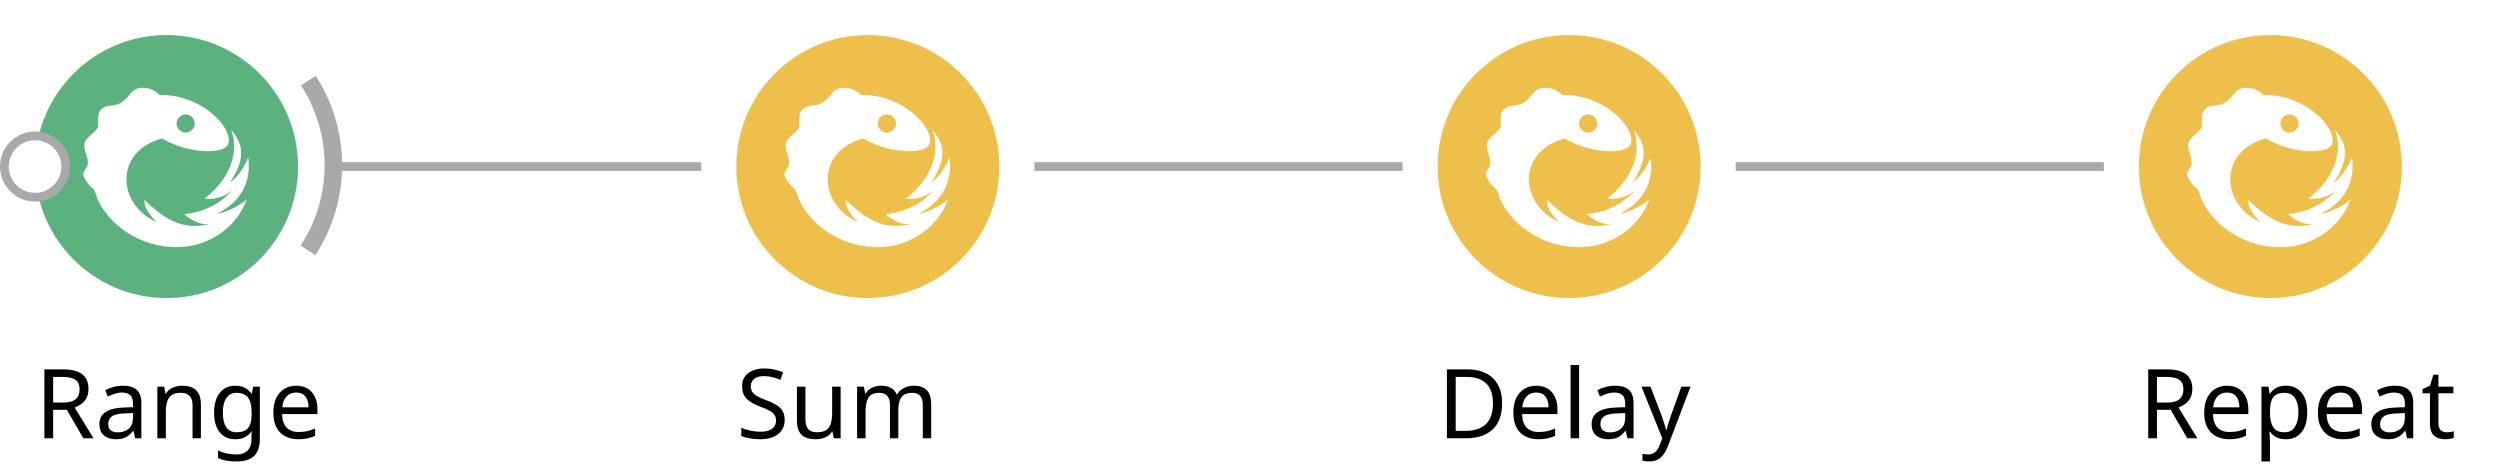
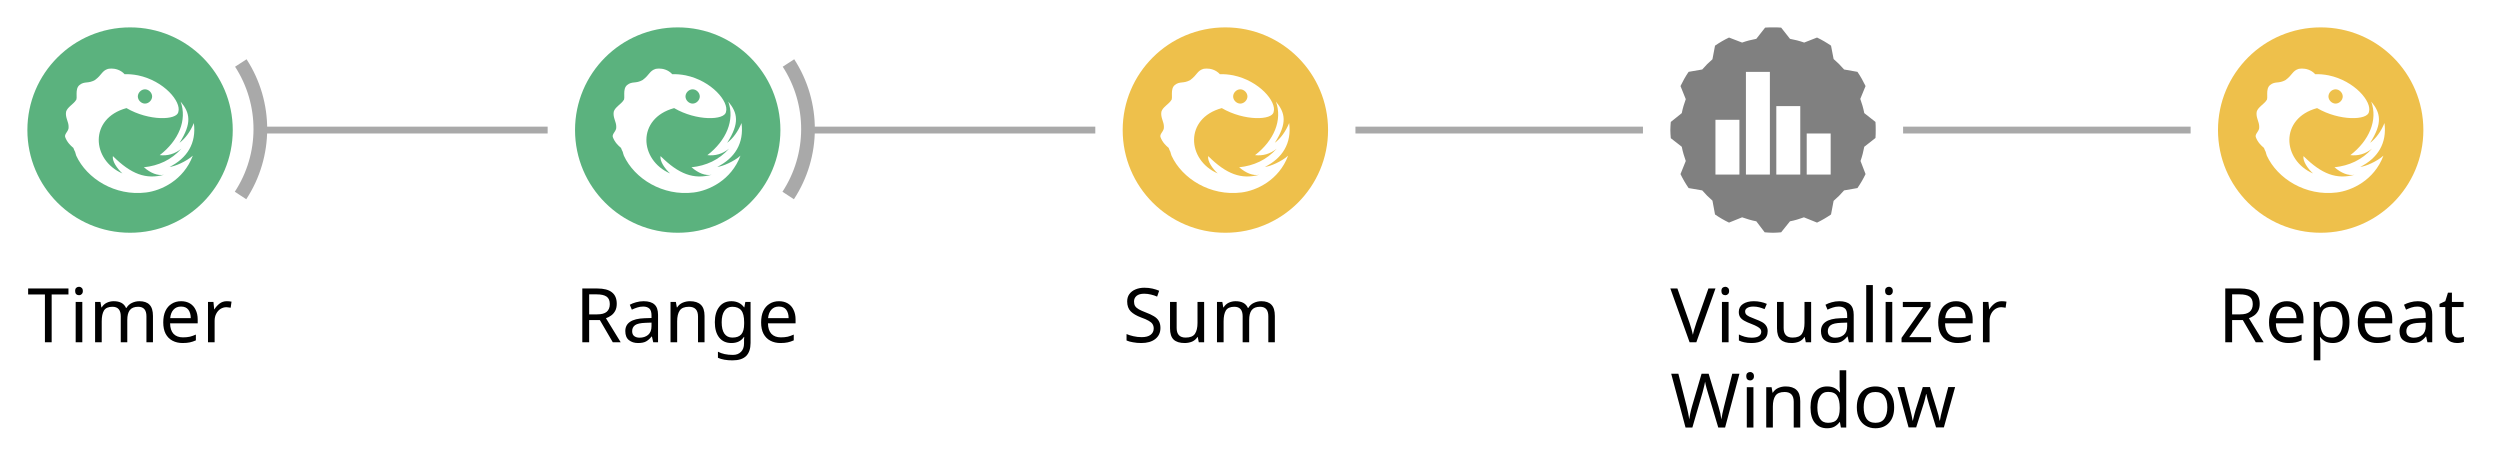
- <svg xmlns="http://www.w3.org/2000/svg" width="285.195" height="52.825" id="SvgGdi_output">
+ <svg xmlns="http://www.w3.org/2000/svg" width="365.195" height="66.65" id="SvgGdi_output">
  <style>text { fill: #000; } @media (prefers-color-scheme: dark) { text { fill: #eee; } }</style>
  <rect id="background" height="100.00%" style="fill:none;" width="100.00%" y="0.00" x="0.00" />
  <g style="shape-rendering:auto;" id="root_group">
-     <line y1="19.00" style="stroke:rgb(169,169,169);fill:none;stroke-linecap:butt;stroke-miterlimit:9;opacity:1;stroke-width:1;stroke-linejoin:miter;" id="2" x2="240.00" y2="19.00" x1="198.00" />
-     <line y1="19.00" style="stroke:rgb(169,169,169);fill:none;stroke-linecap:butt;stroke-miterlimit:9;opacity:1;stroke-width:1;stroke-linejoin:miter;" id="3" x2="160.00" y2="19.00" x1="118.00" />
-     <line y1="19.00" style="stroke:rgb(169,169,169);fill:none;stroke-linecap:butt;stroke-miterlimit:9;opacity:1;stroke-width:1;stroke-linejoin:miter;" id="4" x2="80.00" y2="19.00" x1="38.00" />
-     <ellipse id="37" cy="15.00" cx="15.00" transform="matrix(1.00 0.00 0.00 1.00 244.00 4.00 ) " rx="15.00" ry="15.00" style="stroke:none;opacity:1;fill:rgb(238,192,75);" />
-     <path d="M 12.246 6.014 12.246 6.02 C 12.058 6.02 11.895 6.04 11.767 6.066 10.869 6.353 10.896 6.934 9.877 7.686 8.863 8.264 8.353 7.82 7.615 8.42 6.878 9.016 7.393 10.383 7.084 10.648 6.777 11.18 5.826 11.655 5.652 12.326 5.509 13.185 6.042 13.797 6.021 14.533 6.083 15.146 5.411 15.495 5.508 15.992 5.797 16.804 6.354 17.292 6.617 17.518 6.663 17.55 6.7 17.599 6.715 17.602 6.791 17.792 6.859 17.986 6.955 18.166 6.95 18.14 6.949 18.114 6.943 18.088 6.998 18.305 7.055 18.524 7.133 18.738 8.683 22.099 12.814 24.686 17.342 24.117 19.541 23.848 22.824 22.332 24.166 18.738 23.22 19.587 21.532 20.324 20.777 20.381 23.33 19.105 24.707 16.937 24.32 13.975 23.792 15.233 23.093 16.201 22.221 16.865 24.075 13.976 23.757 12.481 22.385 10.84 23.366 13.539 22.097 16.534 19.332 18.664 20.452 18.785 21.517 18.516 22.502 17.713 21.013 19.374 19.15 20.208 17.014 20.436 18.034 21.303 19.018 21.695 19.959 21.527 17.345 22.249 15.155 21.454 12.49 18.801 12.351 19.515 13.105 20.628 13.883 21.338 9.373 19.383 8.976 13.296 14.469 11.793 14.472 11.793 14.475 11.794 14.478 11.793 17.75 13.707 21.865 13.581 22.051 12.344 22.509 10.861 19.965 7.805 16.162 7.008 15.462 6.871 14.792 6.817 14.154 6.836 14.167 6.836 14.179 6.836 14.191 6.826 13.584 6.177 12.81 6.012 12.246 6.014 z M 17.178 9.047 C 17.724 9.047 18.223 9.544 18.223 10.09 18.223 10.636 17.724 11.133 17.178 11.133 16.632 11.133 16.135 10.636 16.135 10.09 16.135 9.544 16.632 9.047 17.178 9.047 z " style="stroke:none;fill-rule:evenodd;opacity:1;fill:rgb(255,255,255);" transform="matrix(1.00 0.00 0.00 1.00 244.00 4.00 ) " id="40" />
-     <text id="41" transform="matrix(1.00 0.00 0.00 1.00 0.00 0.00 ) " x="244.00px" y="39.00px" style="stroke:none;clip-path:url(#43_text_clipper);font-family:Microsoft Sans Serif;font-size:8.25pt;opacity:1;">
-       <tspan dy="8.25pt" id="45">Repeat</tspan>
+     <line y1="19.00" style="stroke:rgb(169,169,169);fill:none;stroke-linecap:butt;stroke-miterlimit:9;opacity:1;stroke-width:1;stroke-linejoin:miter;" id="2" x2="320.00" y2="19.00" x1="278.00" />
+     <line y1="19.00" style="stroke:rgb(169,169,169);fill:none;stroke-linecap:butt;stroke-miterlimit:9;opacity:1;stroke-width:1;stroke-linejoin:miter;" id="3" x2="240.00" y2="19.00" x1="198.00" />
+     <line y1="19.00" style="stroke:rgb(169,169,169);fill:none;stroke-linecap:butt;stroke-miterlimit:9;opacity:1;stroke-width:1;stroke-linejoin:miter;" id="4" x2="160.00" y2="19.00" x1="118.00" />
+     <line y1="19.00" style="stroke:rgb(169,169,169);fill:none;stroke-linecap:butt;stroke-miterlimit:9;opacity:1;stroke-width:1;stroke-linejoin:miter;" id="5" x2="80.00" y2="19.00" x1="38.00" />
+     <ellipse id="38" cy="15.00" cx="15.00" transform="matrix(1.00 0.00 0.00 1.00 324.00 4.00 ) " rx="15.00" ry="15.00" style="stroke:none;opacity:1;fill:rgb(238,192,75);" />
+     <path d="M 12.246 6.014 12.246 6.02 C 12.058 6.02 11.895 6.04 11.767 6.066 10.869 6.353 10.896 6.934 9.877 7.686 8.863 8.264 8.353 7.82 7.615 8.42 6.878 9.016 7.393 10.383 7.084 10.648 6.777 11.18 5.826 11.655 5.652 12.326 5.509 13.185 6.042 13.797 6.021 14.533 6.083 15.146 5.411 15.495 5.508 15.992 5.797 16.804 6.354 17.292 6.617 17.518 6.663 17.55 6.7 17.599 6.715 17.602 6.791 17.792 6.859 17.986 6.955 18.166 6.95 18.14 6.949 18.114 6.943 18.088 6.998 18.305 7.055 18.524 7.133 18.738 8.683 22.099 12.814 24.686 17.342 24.117 19.541 23.848 22.824 22.332 24.166 18.738 23.22 19.587 21.532 20.324 20.777 20.381 23.33 19.105 24.707 16.937 24.32 13.975 23.792 15.233 23.093 16.201 22.221 16.865 24.075 13.976 23.757 12.481 22.385 10.84 23.366 13.539 22.097 16.534 19.332 18.664 20.452 18.785 21.517 18.516 22.502 17.713 21.013 19.374 19.15 20.208 17.014 20.436 18.034 21.303 19.018 21.695 19.959 21.527 17.345 22.249 15.155 21.454 12.49 18.801 12.351 19.515 13.105 20.628 13.883 21.338 9.373 19.383 8.976 13.296 14.469 11.793 14.472 11.793 14.475 11.794 14.478 11.793 17.75 13.707 21.865 13.581 22.051 12.344 22.509 10.861 19.965 7.805 16.162 7.008 15.462 6.871 14.792 6.817 14.154 6.836 14.167 6.836 14.179 6.836 14.191 6.826 13.584 6.177 12.81 6.012 12.246 6.014 z M 17.178 9.047 C 17.724 9.047 18.223 9.544 18.223 10.09 18.223 10.636 17.724 11.133 17.178 11.133 16.632 11.133 16.135 10.636 16.135 10.09 16.135 9.544 16.632 9.047 17.178 9.047 z " style="stroke:none;fill-rule:evenodd;opacity:1;fill:rgb(255,255,255);" transform="matrix(1.00 0.00 0.00 1.00 324.00 4.00 ) " id="41" />
+     <text id="42" transform="matrix(1.00 0.00 0.00 1.00 0.00 0.00 ) " x="324.00px" y="39.00px" style="stroke:none;clip-path:url(#44_text_clipper);font-family:Microsoft Sans Serif;font-size:8.25pt;opacity:1;">
+       <tspan dy="8.25pt" id="46">Repeat</tspan>
    </text>
-     <ellipse id="47" cy="15.00" cx="15.00" transform="matrix(1.00 0.00 0.00 1.00 164.00 4.00 ) " rx="15.00" ry="15.00" style="stroke:none;opacity:1;fill:rgb(238,192,75);" />
-     <path d="M 12.246 6.014 12.246 6.02 C 12.058 6.02 11.895 6.04 11.767 6.066 10.869 6.353 10.896 6.934 9.877 7.686 8.863 8.264 8.353 7.82 7.615 8.42 6.878 9.016 7.393 10.383 7.084 10.648 6.777 11.18 5.826 11.655 5.652 12.326 5.509 13.185 6.042 13.797 6.021 14.533 6.083 15.146 5.411 15.495 5.508 15.992 5.797 16.804 6.354 17.292 6.617 17.518 6.663 17.55 6.7 17.599 6.715 17.602 6.791 17.792 6.859 17.986 6.955 18.166 6.95 18.14 6.949 18.114 6.943 18.088 6.998 18.305 7.055 18.524 7.133 18.738 8.683 22.099 12.814 24.686 17.342 24.117 19.541 23.848 22.824 22.332 24.166 18.738 23.22 19.587 21.532 20.324 20.777 20.381 23.33 19.105 24.707 16.937 24.32 13.975 23.792 15.233 23.093 16.201 22.221 16.865 24.075 13.976 23.757 12.481 22.385 10.84 23.366 13.539 22.097 16.534 19.332 18.664 20.452 18.785 21.517 18.516 22.502 17.713 21.013 19.374 19.15 20.208 17.014 20.436 18.034 21.303 19.018 21.695 19.959 21.527 17.345 22.249 15.155 21.454 12.49 18.801 12.351 19.515 13.105 20.628 13.883 21.338 9.373 19.383 8.976 13.296 14.469 11.793 14.472 11.793 14.475 11.794 14.478 11.793 17.75 13.707 21.865 13.581 22.051 12.344 22.509 10.861 19.965 7.805 16.162 7.008 15.462 6.871 14.792 6.817 14.154 6.836 14.167 6.836 14.179 6.836 14.191 6.826 13.584 6.177 12.81 6.012 12.246 6.014 z M 17.178 9.047 C 17.724 9.047 18.223 9.544 18.223 10.09 18.223 10.636 17.724 11.133 17.178 11.133 16.632 11.133 16.135 10.636 16.135 10.09 16.135 9.544 16.632 9.047 17.178 9.047 z " style="stroke:none;fill-rule:evenodd;opacity:1;fill:rgb(255,255,255);" transform="matrix(1.00 0.00 0.00 1.00 164.00 4.00 ) " id="48" />
-     <text id="49" transform="matrix(1.00 0.00 0.00 1.00 0.00 0.00 ) " x="164.00px" y="39.00px" style="stroke:none;clip-path:url(#51_text_clipper);font-family:Microsoft Sans Serif;font-size:8.25pt;opacity:1;">
-       <tspan dy="8.25pt" id="53">Delay</tspan>
+     <path transform="matrix(1.00 0.00 0.00 1.00 244.00 4.00 ) " id="50" d="M 15 0 C 15.401 0 15.794 0 16.187 0.033 L 17.476 1.671 C 18.195 1.804 18.878 1.977 19.552 2.218 L 21.429 1.483 C 22.14 1.823 22.829 2.227 23.473 2.67 L 23.849 4.621 C 24.395 5.087 24.913 5.605 25.379 6.151 L 27.33 6.494 C 27.773 7.138 28.177 7.861 28.517 8.571 L 27.746 10.448 C 27.987 11.122 28.196 11.805 28.329 12.523 L 29.967 13.813 C 29.998 14.206 30 14.599 30 15 30 15.392 29.997 15.769 29.967 16.154 L 28.329 17.44 C 28.198 18.146 28.017 18.852 27.782 19.516 L 28.517 21.429 C 28.176 22.143 27.775 22.826 27.33 23.473 L 25.379 23.813 C 24.913 24.358 24.395 24.877 23.849 25.342 L 23.473 27.33 C 22.828 27.774 22.14 28.177 21.429 28.517 L 19.516 27.746 C 18.851 27.982 18.184 28.198 17.476 28.329 L 16.187 29.934 C 15.793 29.965 15.401 30 15 30 14.599 30 14.173 29.966 13.78 29.934 L 12.56 28.329 C 11.862 28.2 11.141 27.977 10.484 27.746 L 8.571 28.517 C 7.856 28.176 7.174 27.776 6.527 27.33 L 6.151 25.306 C 5.617 24.848 5.114 24.348 4.658 23.813 L 2.67 23.473 C 2.225 22.826 1.824 22.143 1.483 21.429 L 2.254 19.516 C 2.023 18.859 1.8 18.138 1.671 17.44 L 0.066 16.187 C 0.035 15.794 -9.272993E-05 15.401 -9.272993E-05 15 -9.272993E-05 14.599 0.035 14.206 0.066 13.813 L 1.671 12.524 C 1.802 11.816 2.019 11.149 2.254 10.484 L 1.483 8.571 C 1.823 7.861 2.227 7.138 2.67 6.494 L 4.658 6.151 C 5.114 5.616 5.617 5.116 6.151 4.658 L 6.527 2.67 C 7.174 2.225 7.857 1.824 8.571 1.483 L 10.484 2.218 C 11.148 1.983 11.854 1.802 12.56 1.671 L 13.846 0.033 C 14.231 0.003 14.608 -0 15 -0 z " style="stroke:none;fill-rule:evenodd;opacity:1;fill:rgb(128,128,128);" />
+     <rect id="57" height="8.00" style="stroke:none;opacity:1;fill:rgb(255,255,255);" transform="matrix(1.00 0.00 0.00 1.00 244.00 4.00 ) " width="3.50" y="13.50" x="6.59" />
+     <rect id="58" height="15.00" style="stroke:none;opacity:1;fill:rgb(255,255,255);" transform="matrix(1.00 0.00 0.00 1.00 244.00 4.00 ) " width="3.50" y="6.50" x="11.04" />
+     <rect id="59" height="10.00" style="stroke:none;opacity:1;fill:rgb(255,255,255);" transform="matrix(1.00 0.00 0.00 1.00 244.00 4.00 ) " width="3.50" y="11.50" x="15.48" />
+     <rect id="60" height="6.00" style="stroke:none;opacity:1;fill:rgb(255,255,255);" transform="matrix(1.00 0.00 0.00 1.00 244.00 4.00 ) " width="3.50" y="15.50" x="19.92" />
+     <text id="61" transform="matrix(1.00 0.00 0.00 1.00 0.00 0.00 ) " x="244.00px" y="39.00px" style="stroke:none;clip-path:url(#63_text_clipper);font-family:Microsoft Sans Serif;font-size:8.25pt;opacity:1;">
+       <tspan dy="8.25pt" id="65">Visualizer</tspan>
    </text>
-     <ellipse id="55" cy="15.00" cx="15.00" transform="matrix(1.00 0.00 0.00 1.00 84.00 4.00 ) " rx="15.00" ry="15.00" style="stroke:none;opacity:1;fill:rgb(238,192,75);" />
-     <path d="M 12.246 6.014 12.246 6.02 C 12.058 6.02 11.895 6.04 11.767 6.066 10.869 6.353 10.896 6.934 9.877 7.686 8.863 8.264 8.353 7.82 7.615 8.42 6.878 9.016 7.393 10.383 7.084 10.648 6.777 11.18 5.826 11.655 5.652 12.326 5.509 13.185 6.042 13.797 6.021 14.533 6.083 15.146 5.411 15.495 5.508 15.992 5.797 16.804 6.354 17.292 6.617 17.518 6.663 17.55 6.7 17.599 6.715 17.602 6.791 17.792 6.859 17.986 6.955 18.166 6.95 18.14 6.949 18.114 6.943 18.088 6.998 18.305 7.055 18.524 7.133 18.738 8.683 22.099 12.814 24.686 17.342 24.117 19.541 23.848 22.824 22.332 24.166 18.738 23.22 19.587 21.532 20.324 20.777 20.381 23.33 19.105 24.707 16.937 24.32 13.975 23.792 15.233 23.093 16.201 22.221 16.865 24.075 13.976 23.757 12.481 22.385 10.84 23.366 13.539 22.097 16.534 19.332 18.664 20.452 18.785 21.517 18.516 22.502 17.713 21.013 19.374 19.15 20.208 17.014 20.436 18.034 21.303 19.018 21.695 19.959 21.527 17.345 22.249 15.155 21.454 12.49 18.801 12.351 19.515 13.105 20.628 13.883 21.338 9.373 19.383 8.976 13.296 14.469 11.793 14.472 11.793 14.475 11.794 14.478 11.793 17.75 13.707 21.865 13.581 22.051 12.344 22.509 10.861 19.965 7.805 16.162 7.008 15.462 6.871 14.792 6.817 14.154 6.836 14.167 6.836 14.179 6.836 14.191 6.826 13.584 6.177 12.81 6.012 12.246 6.014 z M 17.178 9.047 C 17.724 9.047 18.223 9.544 18.223 10.09 18.223 10.636 17.724 11.133 17.178 11.133 16.632 11.133 16.135 10.636 16.135 10.09 16.135 9.544 16.632 9.047 17.178 9.047 z " style="stroke:none;fill-rule:evenodd;opacity:1;fill:rgb(255,255,255);" transform="matrix(1.00 0.00 0.00 1.00 84.00 4.00 ) " id="56" />
-     <text id="57" transform="matrix(1.00 0.00 0.00 1.00 0.00 0.00 ) " x="84.00px" y="39.00px" style="stroke:none;clip-path:url(#59_text_clipper);font-family:Microsoft Sans Serif;font-size:8.25pt;opacity:1;">
-       <tspan dy="8.25pt" id="61">Sum</tspan>
+     <text id="67" transform="matrix(1.00 0.00 0.00 1.00 0.00 0.00 ) " x="244.00px" y="51.45px" style="stroke:none;clip-path:url(#69_text_clipper);font-family:Microsoft Sans Serif;font-size:8.25pt;opacity:1;">
+       <tspan dy="8.25pt" id="71">Window</tspan>
    </text>
-     <path style="stroke:rgb(169,169,169);fill:none;stroke-linecap:butt;stroke-miterlimit:9;opacity:1;stroke-width:2;stroke-linejoin:miter;" transform="matrix(1.00 0.00 0.00 1.00 4.00 4.00 ) " id="66" d="M 31.179 5.2 C 34.998 11.092 34.981 18.682 31.136 24.557 " />
-     <ellipse id="67" cy="15.00" cx="15.00" transform="matrix(1.00 0.00 0.00 1.00 4.00 4.00 ) " rx="15.00" ry="15.00" style="stroke:none;opacity:1;fill:rgb(91,178,126);" />
-     <path d="M 12.246 6.014 12.246 6.02 C 12.058 6.02 11.895 6.04 11.767 6.066 10.869 6.353 10.896 6.934 9.877 7.686 8.863 8.264 8.353 7.82 7.615 8.42 6.878 9.016 7.393 10.383 7.084 10.648 6.777 11.18 5.826 11.655 5.652 12.326 5.509 13.185 6.042 13.797 6.021 14.533 6.083 15.146 5.411 15.495 5.508 15.992 5.797 16.804 6.354 17.292 6.617 17.518 6.663 17.55 6.7 17.599 6.715 17.602 6.791 17.792 6.859 17.986 6.955 18.166 6.95 18.14 6.949 18.114 6.943 18.088 6.998 18.305 7.055 18.524 7.133 18.738 8.683 22.099 12.814 24.686 17.342 24.117 19.541 23.848 22.824 22.332 24.166 18.738 23.22 19.587 21.532 20.324 20.777 20.381 23.33 19.105 24.707 16.937 24.32 13.975 23.792 15.233 23.093 16.201 22.221 16.865 24.075 13.976 23.757 12.481 22.385 10.84 23.366 13.539 22.097 16.534 19.332 18.664 20.452 18.785 21.517 18.516 22.502 17.713 21.013 19.374 19.15 20.208 17.014 20.436 18.034 21.303 19.018 21.695 19.959 21.527 17.345 22.249 15.155 21.454 12.49 18.801 12.351 19.515 13.105 20.628 13.883 21.338 9.373 19.383 8.976 13.296 14.469 11.793 14.472 11.793 14.475 11.794 14.478 11.793 17.75 13.707 21.865 13.581 22.051 12.344 22.509 10.861 19.965 7.805 16.162 7.008 15.462 6.871 14.792 6.817 14.154 6.836 14.167 6.836 14.179 6.836 14.191 6.826 13.584 6.177 12.81 6.012 12.246 6.014 z M 17.178 9.047 C 17.724 9.047 18.223 9.544 18.223 10.09 18.223 10.636 17.724 11.133 17.178 11.133 16.632 11.133 16.135 10.636 16.135 10.09 16.135 9.544 16.632 9.047 17.178 9.047 z " style="stroke:none;fill-rule:evenodd;opacity:1;fill:rgb(255,255,255);" transform="matrix(1.00 0.00 0.00 1.00 4.00 4.00 ) " id="68" />
-     <ellipse id="69" cy="19.00" cx="4.00" rx="3.00" ry="3.00" style="stroke:rgb(169,169,169);fill:none;stroke-linecap:butt;stroke-miterlimit:9;opacity:1;stroke-width:2;stroke-linejoin:miter;" />
-     <ellipse id="70" cy="19.00" cx="4.00" rx="3.00" ry="3.00" style="stroke:none;opacity:1;fill:rgb(255,255,255);" />
-     <text id="71" transform="matrix(1.00 0.00 0.00 1.00 0.00 0.00 ) " x="4.00px" y="39.00px" style="stroke:none;clip-path:url(#73_text_clipper);font-family:Microsoft Sans Serif;font-size:8.25pt;opacity:1;">
-       <tspan dy="8.25pt" id="75">Range</tspan>
+     <ellipse id="73" cy="15.00" cx="15.00" transform="matrix(1.00 0.00 0.00 1.00 164.00 4.00 ) " rx="15.00" ry="15.00" style="stroke:none;opacity:1;fill:rgb(238,192,75);" />
+     <path d="M 12.246 6.014 12.246 6.02 C 12.058 6.02 11.895 6.04 11.767 6.066 10.869 6.353 10.896 6.934 9.877 7.686 8.863 8.264 8.353 7.82 7.615 8.42 6.878 9.016 7.393 10.383 7.084 10.648 6.777 11.18 5.826 11.655 5.652 12.326 5.509 13.185 6.042 13.797 6.021 14.533 6.083 15.146 5.411 15.495 5.508 15.992 5.797 16.804 6.354 17.292 6.617 17.518 6.663 17.55 6.7 17.599 6.715 17.602 6.791 17.792 6.859 17.986 6.955 18.166 6.95 18.14 6.949 18.114 6.943 18.088 6.998 18.305 7.055 18.524 7.133 18.738 8.683 22.099 12.814 24.686 17.342 24.117 19.541 23.848 22.824 22.332 24.166 18.738 23.22 19.587 21.532 20.324 20.777 20.381 23.33 19.105 24.707 16.937 24.32 13.975 23.792 15.233 23.093 16.201 22.221 16.865 24.075 13.976 23.757 12.481 22.385 10.84 23.366 13.539 22.097 16.534 19.332 18.664 20.452 18.785 21.517 18.516 22.502 17.713 21.013 19.374 19.15 20.208 17.014 20.436 18.034 21.303 19.018 21.695 19.959 21.527 17.345 22.249 15.155 21.454 12.49 18.801 12.351 19.515 13.105 20.628 13.883 21.338 9.373 19.383 8.976 13.296 14.469 11.793 14.472 11.793 14.475 11.794 14.478 11.793 17.75 13.707 21.865 13.581 22.051 12.344 22.509 10.861 19.965 7.805 16.162 7.008 15.462 6.871 14.792 6.817 14.154 6.836 14.167 6.836 14.179 6.836 14.191 6.826 13.584 6.177 12.81 6.012 12.246 6.014 z M 17.178 9.047 C 17.724 9.047 18.223 9.544 18.223 10.09 18.223 10.636 17.724 11.133 17.178 11.133 16.632 11.133 16.135 10.636 16.135 10.09 16.135 9.544 16.632 9.047 17.178 9.047 z " style="stroke:none;fill-rule:evenodd;opacity:1;fill:rgb(255,255,255);" transform="matrix(1.00 0.00 0.00 1.00 164.00 4.00 ) " id="74" />
+     <text id="75" transform="matrix(1.00 0.00 0.00 1.00 0.00 0.00 ) " x="164.00px" y="39.00px" style="stroke:none;clip-path:url(#77_text_clipper);font-family:Microsoft Sans Serif;font-size:8.25pt;opacity:1;">
+       <tspan dy="8.25pt" id="79">Sum</tspan>
+     </text>
+     <path d="M 31.179 5.2 C 34.998 11.092 34.981 18.682 31.136 24.557 " style="stroke:rgb(169,169,169);fill:none;stroke-linecap:butt;stroke-miterlimit:9;opacity:1;stroke-width:2;stroke-linejoin:miter;" transform="matrix(1.00 0.00 0.00 1.00 84.00 4.00 ) " id="84" />
+     <ellipse id="85" cy="15.00" cx="15.00" transform="matrix(1.00 0.00 0.00 1.00 84.00 4.00 ) " rx="15.00" ry="15.00" style="stroke:none;opacity:1;fill:rgb(91,178,126);" />
+     <path d="M 12.246 6.014 12.246 6.02 C 12.058 6.02 11.895 6.04 11.767 6.066 10.869 6.353 10.896 6.934 9.877 7.686 8.863 8.264 8.353 7.82 7.615 8.42 6.878 9.016 7.393 10.383 7.084 10.648 6.777 11.18 5.826 11.655 5.652 12.326 5.509 13.185 6.042 13.797 6.021 14.533 6.083 15.146 5.411 15.495 5.508 15.992 5.797 16.804 6.354 17.292 6.617 17.518 6.663 17.55 6.7 17.599 6.715 17.602 6.791 17.792 6.859 17.986 6.955 18.166 6.95 18.14 6.949 18.114 6.943 18.088 6.998 18.305 7.055 18.524 7.133 18.738 8.683 22.099 12.814 24.686 17.342 24.117 19.541 23.848 22.824 22.332 24.166 18.738 23.22 19.587 21.532 20.324 20.777 20.381 23.33 19.105 24.707 16.937 24.32 13.975 23.792 15.233 23.093 16.201 22.221 16.865 24.075 13.976 23.757 12.481 22.385 10.84 23.366 13.539 22.097 16.534 19.332 18.664 20.452 18.785 21.517 18.516 22.502 17.713 21.013 19.374 19.15 20.208 17.014 20.436 18.034 21.303 19.018 21.695 19.959 21.527 17.345 22.249 15.155 21.454 12.49 18.801 12.351 19.515 13.105 20.628 13.883 21.338 9.373 19.383 8.976 13.296 14.469 11.793 14.472 11.793 14.475 11.794 14.478 11.793 17.75 13.707 21.865 13.581 22.051 12.344 22.509 10.861 19.965 7.805 16.162 7.008 15.462 6.871 14.792 6.817 14.154 6.836 14.167 6.836 14.179 6.836 14.191 6.826 13.584 6.177 12.81 6.012 12.246 6.014 z M 17.178 9.047 C 17.724 9.047 18.223 9.544 18.223 10.09 18.223 10.636 17.724 11.133 17.178 11.133 16.632 11.133 16.135 10.636 16.135 10.09 16.135 9.544 16.632 9.047 17.178 9.047 z " style="stroke:none;fill-rule:evenodd;opacity:1;fill:rgb(255,255,255);" transform="matrix(1.00 0.00 0.00 1.00 84.00 4.00 ) " id="86" />
+     <text id="87" transform="matrix(1.00 0.00 0.00 1.00 0.00 0.00 ) " x="84.00px" y="39.00px" style="stroke:none;clip-path:url(#89_text_clipper);font-family:Microsoft Sans Serif;font-size:8.25pt;opacity:1;">
+       <tspan dy="8.25pt" id="91">Range</tspan>
+     </text>
+     <path d="M 31.179 5.2 C 34.998 11.092 34.981 18.682 31.136 24.557 " style="stroke:rgb(169,169,169);fill:none;stroke-linecap:butt;stroke-miterlimit:9;opacity:1;stroke-width:2;stroke-linejoin:miter;" transform="matrix(1.00 0.00 0.00 1.00 4.00 4.00 ) " id="93" />
+     <ellipse id="94" cy="15.00" cx="15.00" transform="matrix(1.00 0.00 0.00 1.00 4.00 4.00 ) " rx="15.00" ry="15.00" style="stroke:none;opacity:1;fill:rgb(91,178,126);" />
+     <path d="M 12.246 6.014 12.246 6.02 C 12.058 6.02 11.895 6.04 11.767 6.066 10.869 6.353 10.896 6.934 9.877 7.686 8.863 8.264 8.353 7.82 7.615 8.42 6.878 9.016 7.393 10.383 7.084 10.648 6.777 11.18 5.826 11.655 5.652 12.326 5.509 13.185 6.042 13.797 6.021 14.533 6.083 15.146 5.411 15.495 5.508 15.992 5.797 16.804 6.354 17.292 6.617 17.518 6.663 17.55 6.7 17.599 6.715 17.602 6.791 17.792 6.859 17.986 6.955 18.166 6.95 18.14 6.949 18.114 6.943 18.088 6.998 18.305 7.055 18.524 7.133 18.738 8.683 22.099 12.814 24.686 17.342 24.117 19.541 23.848 22.824 22.332 24.166 18.738 23.22 19.587 21.532 20.324 20.777 20.381 23.33 19.105 24.707 16.937 24.32 13.975 23.792 15.233 23.093 16.201 22.221 16.865 24.075 13.976 23.757 12.481 22.385 10.84 23.366 13.539 22.097 16.534 19.332 18.664 20.452 18.785 21.517 18.516 22.502 17.713 21.013 19.374 19.15 20.208 17.014 20.436 18.034 21.303 19.018 21.695 19.959 21.527 17.345 22.249 15.155 21.454 12.49 18.801 12.351 19.515 13.105 20.628 13.883 21.338 9.373 19.383 8.976 13.296 14.469 11.793 14.472 11.793 14.475 11.794 14.478 11.793 17.75 13.707 21.865 13.581 22.051 12.344 22.509 10.861 19.965 7.805 16.162 7.008 15.462 6.871 14.792 6.817 14.154 6.836 14.167 6.836 14.179 6.836 14.191 6.826 13.584 6.177 12.81 6.012 12.246 6.014 z M 17.178 9.047 C 17.724 9.047 18.223 9.544 18.223 10.09 18.223 10.636 17.724 11.133 17.178 11.133 16.632 11.133 16.135 10.636 16.135 10.09 16.135 9.544 16.632 9.047 17.178 9.047 z " style="stroke:none;fill-rule:evenodd;opacity:1;fill:rgb(255,255,255);" transform="matrix(1.00 0.00 0.00 1.00 4.00 4.00 ) " id="95" />
+     <text id="96" transform="matrix(1.00 0.00 0.00 1.00 0.00 0.00 ) " x="4.00px" y="39.00px" style="stroke:none;clip-path:url(#98_text_clipper);font-family:Microsoft Sans Serif;font-size:8.25pt;opacity:1;">
+       <tspan dy="8.25pt" id="100">Timer</tspan>
    </text>
  </g>
  <defs id="clips_hatches_and_gradients">
-     <clipPath id="43_text_clipper">
-       <rect x="244.00" y="39.00" width="40.20" height="13.83" id="44" />
+     <clipPath id="44_text_clipper">
+       <rect x="324.00" y="39.00" width="40.20" height="13.83" id="45" />
    </clipPath>
-     <clipPath id="51_text_clipper">
-       <rect x="164.00" y="39.00" width="32.70" height="13.83" id="52" />
+     <clipPath id="63_text_clipper">
+       <rect x="244.00" y="39.00" width="52.98" height="27.65" id="64" />
    </clipPath>
-     <clipPath id="59_text_clipper">
-       <rect x="84.00" y="39.00" width="26.96" height="13.83" id="60" />
+     <clipPath id="69_text_clipper">
+       <rect x="244.00" y="51.45" width="52.98" height="27.65" id="70" />
    </clipPath>
-     <clipPath id="73_text_clipper">
-       <rect x="4.00" y="39.00" width="37.05" height="13.83" id="74" />
+     <clipPath id="77_text_clipper">
+       <rect x="164.00" y="39.00" width="26.96" height="13.83" id="78" />
+     </clipPath>
+     <clipPath id="89_text_clipper">
+       <rect x="84.00" y="39.00" width="37.05" height="13.83" id="90" />
+     </clipPath>
+     <clipPath id="98_text_clipper">
+       <rect x="4.00" y="39.00" width="32.68" height="13.83" id="99" />
    </clipPath>
  </defs>
</svg>
